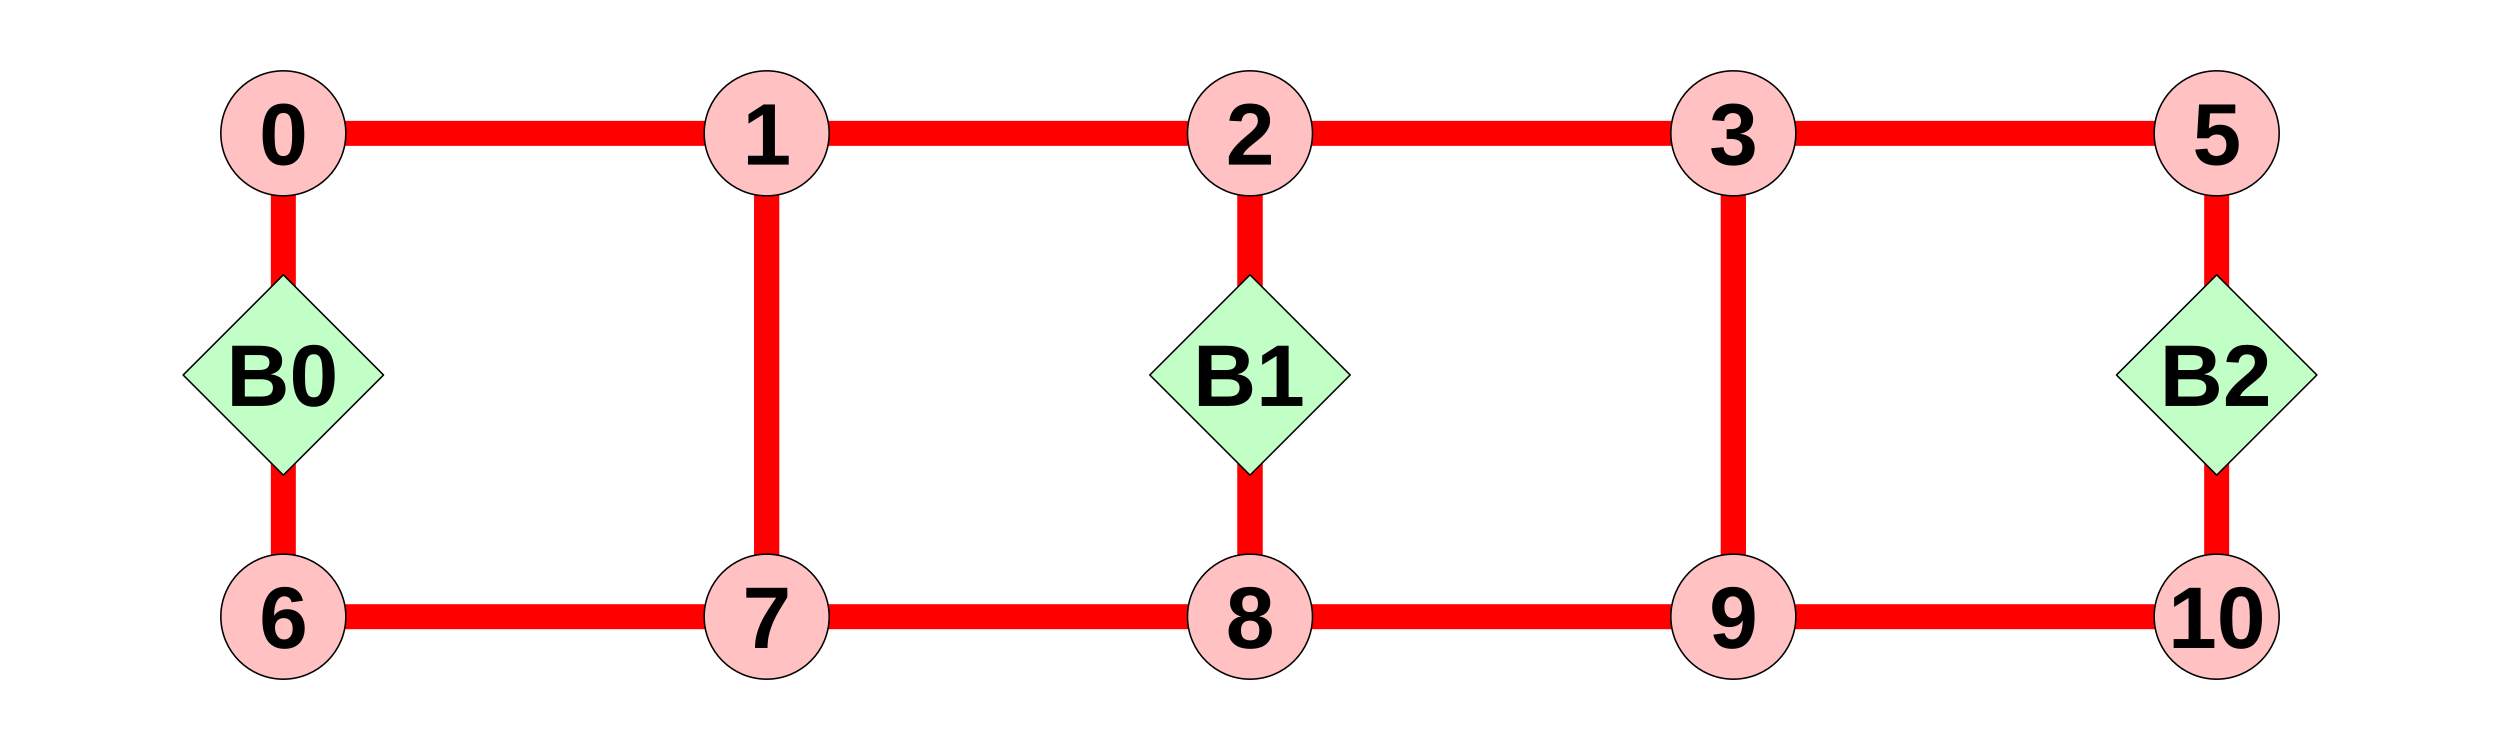
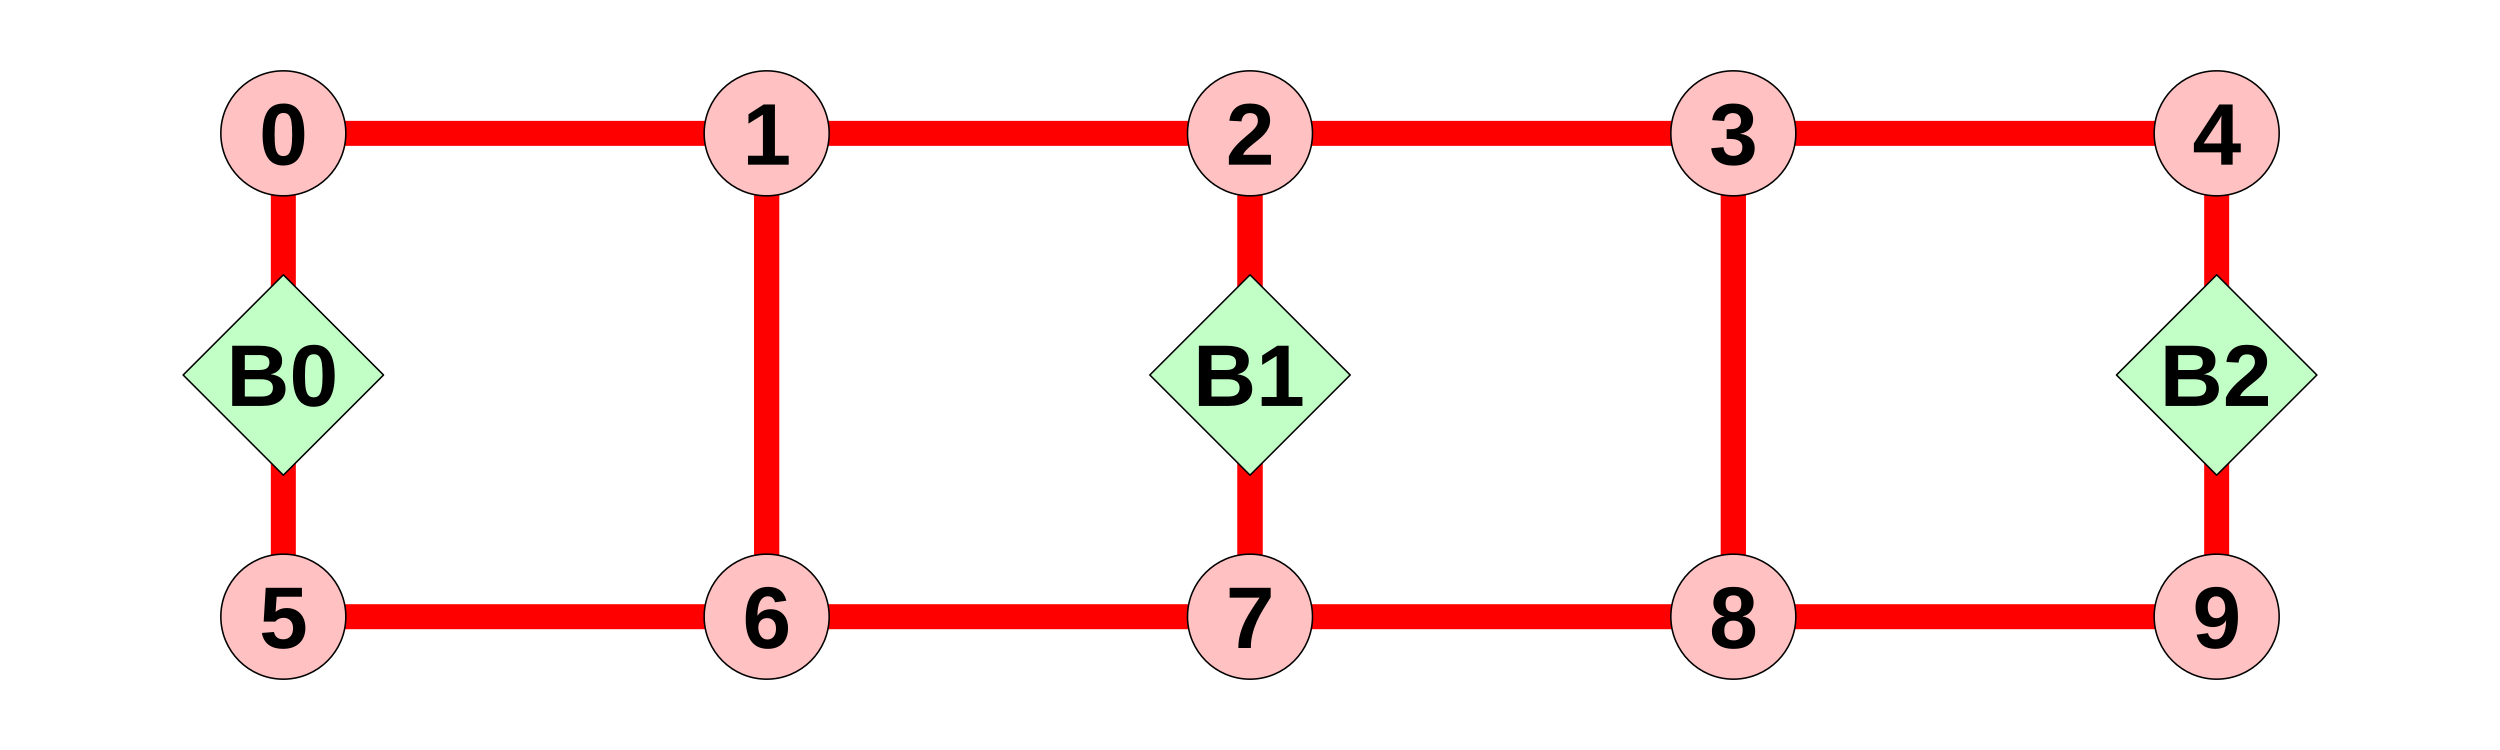
<svg xmlns="http://www.w3.org/2000/svg" width="100%" height="100%" viewBox="0 0 400 120" version="1.1" xml:space="preserve" style="fill-rule:evenodd;clip-rule:evenodd;stroke-linecap:round;stroke-linejoin:round;stroke-miterlimit:1.5;">
  <g transform="matrix(0.604167,0,0,0.604167,-27.7708,-107.354)">
    <rect x="249" y="213" width="128" height="128" style="fill:none;stroke:rgb(255,0,0);stroke-width:6.62px;" />
  </g>
  <g transform="matrix(0.604167,0,0,0.604167,-105.104,-107.354)">
    <rect x="249" y="213" width="128" height="128" style="fill:none;stroke:rgb(255,0,0);stroke-width:6.62px;" />
  </g>
  <g transform="matrix(0.604167,0,0,0.604167,49.5625,-107.354)">
    <rect x="249" y="213" width="128" height="128" style="fill:none;stroke:rgb(255,0,0);stroke-width:6.62px;" />
  </g>
  <g transform="matrix(0.604167,0,0,0.604167,126.896,-107.354)">
    <rect x="249" y="213" width="128" height="128" style="fill:none;stroke:rgb(255,0,0);stroke-width:6.62px;" />
  </g>
  <g transform="matrix(1,0,0,1,-22.6667,-109.667)">
    <circle cx="68" cy="131" r="10" style="fill:rgb(255,193,193);stroke:black;stroke-width:0.25px;" />
-     <g transform="matrix(1,0,0,1,-0.408341,4.02406)">
-       <text x="64.543px" y="131.987px" style="font-family:'Arial-BoldMT', 'Arial', sans-serif;font-weight:700;font-size:14px;">0</text>
+     <g transform="matrix(1,0,0,1,64.1347,136.011)">
+       <text x="0px" y="0px" style="font-family:'Arial-BoldMT', 'Arial', sans-serif;font-weight:700;font-size:14px;">0</text>
    </g>
  </g>
  <g transform="matrix(1,0,0,1,-22.6667,-32.3333)">
    <circle cx="68" cy="131" r="10" style="fill:rgb(255,193,193);stroke:black;stroke-width:0.25px;" />
-     <g transform="matrix(1,0,0,1,-0.408341,4.02406)">
-       <text x="64.543px" y="131.987px" style="font-family:'Arial-BoldMT', 'Arial', sans-serif;font-weight:700;font-size:14px;">6</text>
+     <g transform="matrix(1,0,0,1,64.1347,136.011)">
+       <text x="0px" y="0px" style="font-family:'Arial-BoldMT', 'Arial', sans-serif;font-weight:700;font-size:14px;">5</text>
    </g>
  </g>
  <g transform="matrix(1,0,0,1,132,-109.667)">
    <circle cx="68" cy="131" r="10" style="fill:rgb(255,193,193);stroke:black;stroke-width:0.25px;" />
-     <g transform="matrix(1,0,0,1,-0.408341,4.02406)">
-       <text x="64.543px" y="131.987px" style="font-family:'Arial-BoldMT', 'Arial', sans-serif;font-weight:700;font-size:14px;">2</text>
+     <g transform="matrix(1,0,0,1,64.1347,136.011)">
+       <text x="0px" y="0px" style="font-family:'Arial-BoldMT', 'Arial', sans-serif;font-weight:700;font-size:14px;">2</text>
    </g>
  </g>
  <g transform="matrix(1,0,0,1,132,-32.3333)">
    <circle cx="68" cy="131" r="10" style="fill:rgb(255,193,193);stroke:black;stroke-width:0.25px;" />
-     <g transform="matrix(1,0,0,1,-0.408341,4.02406)">
-       <text x="64.543px" y="131.987px" style="font-family:'Arial-BoldMT', 'Arial', sans-serif;font-weight:700;font-size:14px;">8</text>
+     <g transform="matrix(1,0,0,1,64.1347,136.011)">
+       <text x="0px" y="0px" style="font-family:'Arial-BoldMT', 'Arial', sans-serif;font-weight:700;font-size:14px;">7</text>
    </g>
  </g>
  <g transform="matrix(1,0,0,1,286.667,-109.667)">
    <circle cx="68" cy="131" r="10" style="fill:rgb(255,193,193);stroke:black;stroke-width:0.25px;" />
-     <g transform="matrix(1,0,0,1,-0.408341,4.02406)">
-       <text x="64.543px" y="131.987px" style="font-family:'Arial-BoldMT', 'Arial', sans-serif;font-weight:700;font-size:14px;">5</text>
+     <g transform="matrix(1,0,0,1,64.1347,136.011)">
+       <text x="0px" y="0px" style="font-family:'Arial-BoldMT', 'Arial', sans-serif;font-weight:700;font-size:14px;">4</text>
    </g>
  </g>
  <g transform="matrix(1,0,0,1,286.667,-32.3333)">
    <circle cx="68" cy="131" r="10" style="fill:rgb(255,193,193);stroke:black;stroke-width:0.25px;" />
-     <g transform="matrix(1,0,0,1,-0.408341,4.02406)">
-       <text x="60.65px" y="131.987px" style="font-family:'Arial-BoldMT', 'Arial', sans-serif;font-weight:700;font-size:14px;">10</text>
+     <g transform="matrix(1,0,0,1,60.2417,136.011)">
+       <text x="3.893px" y="0px" style="font-family:'Arial-BoldMT', 'Arial', sans-serif;font-weight:700;font-size:14px;">9</text>
    </g>
  </g>
  <g transform="matrix(1,0,0,1,54.6667,-109.667)">
    <circle cx="68" cy="131" r="10" style="fill:rgb(255,193,193);stroke:black;stroke-width:0.25px;" />
-     <g transform="matrix(1,0,0,1,-0.408341,4.02406)">
-       <text x="64.543px" y="131.987px" style="font-family:'Arial-BoldMT', 'Arial', sans-serif;font-weight:700;font-size:14px;">1</text>
+     <g transform="matrix(1,0,0,1,64.1347,136.011)">
+       <text x="0px" y="0px" style="font-family:'Arial-BoldMT', 'Arial', sans-serif;font-weight:700;font-size:14px;">1</text>
    </g>
  </g>
  <g transform="matrix(1,0,0,1,54.6667,-32.3333)">
    <circle cx="68" cy="131" r="10" style="fill:rgb(255,193,193);stroke:black;stroke-width:0.25px;" />
-     <g transform="matrix(1,0,0,1,-0.408341,4.02406)">
-       <text x="64.543px" y="131.987px" style="font-family:'Arial-BoldMT', 'Arial', sans-serif;font-weight:700;font-size:14px;">7</text>
+     <g transform="matrix(1,0,0,1,64.1347,136.011)">
+       <text x="0px" y="0px" style="font-family:'Arial-BoldMT', 'Arial', sans-serif;font-weight:700;font-size:14px;">6</text>
    </g>
  </g>
  <g transform="matrix(1,0,0,1,209.333,-109.667)">
    <circle cx="68" cy="131" r="10" style="fill:rgb(255,193,193);stroke:black;stroke-width:0.25px;" />
-     <g transform="matrix(1,0,0,1,-0.408341,4.02406)">
-       <text x="64.543px" y="131.987px" style="font-family:'Arial-BoldMT', 'Arial', sans-serif;font-weight:700;font-size:14px;">3</text>
+     <g transform="matrix(1,0,0,1,64.1347,136.011)">
+       <text x="0px" y="0px" style="font-family:'Arial-BoldMT', 'Arial', sans-serif;font-weight:700;font-size:14px;">3</text>
    </g>
  </g>
  <g transform="matrix(1,0,0,1,209.333,-32.3333)">
    <circle cx="68" cy="131" r="10" style="fill:rgb(255,193,193);stroke:black;stroke-width:0.25px;" />
-     <g transform="matrix(1,0,0,1,-0.408341,4.02406)">
-       <text x="64.543px" y="131.987px" style="font-family:'Arial-BoldMT', 'Arial', sans-serif;font-weight:700;font-size:14px;">9</text>
+     <g transform="matrix(1,0,0,1,64.1347,136.011)">
+       <text x="0px" y="0px" style="font-family:'Arial-BoldMT', 'Arial', sans-serif;font-weight:700;font-size:14px;">8</text>
    </g>
  </g>
  <g transform="matrix(1,0,0,1,-22.6667,-109.667)">
    <g transform="matrix(0.707107,-0.707107,0.707107,0.707107,-100.056,97.7775)">
      <rect x="56.667" y="158.333" width="22.667" height="22.667" style="fill:rgb(193,255,198);stroke:black;stroke-width:0.25px;" />
    </g>
-     <g transform="matrix(1,0,0,1,-1.44086,4.75391)">
-       <text x="60.325px" y="169.859px" style="font-family:'Arial-BoldMT', 'Arial', sans-serif;font-weight:700;font-size:14px;">B0</text>
+     <g transform="matrix(1,0,0,1,58.8841,174.613)">
+       <text x="0px" y="0px" style="font-family:'Arial-BoldMT', 'Arial', sans-serif;font-weight:700;font-size:14px;">B0</text>
    </g>
  </g>
  <g transform="matrix(1,0,0,1,132,-109.667)">
    <g transform="matrix(0.707107,-0.707107,0.707107,0.707107,-100.056,97.7775)">
      <rect x="56.667" y="158.333" width="22.667" height="22.667" style="fill:rgb(193,255,198);stroke:black;stroke-width:0.25px;" />
    </g>
-     <g transform="matrix(1,0,0,1,-1.44086,4.75391)">
-       <text x="60.325px" y="169.859px" style="font-family:'Arial-BoldMT', 'Arial', sans-serif;font-weight:700;font-size:14px;">B1</text>
+     <g transform="matrix(1,0,0,1,58.8841,174.613)">
+       <text x="0px" y="0px" style="font-family:'Arial-BoldMT', 'Arial', sans-serif;font-weight:700;font-size:14px;">B1</text>
    </g>
  </g>
  <g transform="matrix(1,0,0,1,286.667,-109.667)">
    <g transform="matrix(0.707107,-0.707107,0.707107,0.707107,-100.056,97.7775)">
      <rect x="56.667" y="158.333" width="22.667" height="22.667" style="fill:rgb(193,255,198);stroke:black;stroke-width:0.25px;" />
    </g>
-     <g transform="matrix(1,0,0,1,-1.44086,4.75391)">
-       <text x="60.325px" y="169.859px" style="font-family:'Arial-BoldMT', 'Arial', sans-serif;font-weight:700;font-size:14px;">B2</text>
+     <g transform="matrix(1,0,0,1,58.8841,174.613)">
+       <text x="0px" y="0px" style="font-family:'Arial-BoldMT', 'Arial', sans-serif;font-weight:700;font-size:14px;">B2</text>
    </g>
  </g>
</svg>
